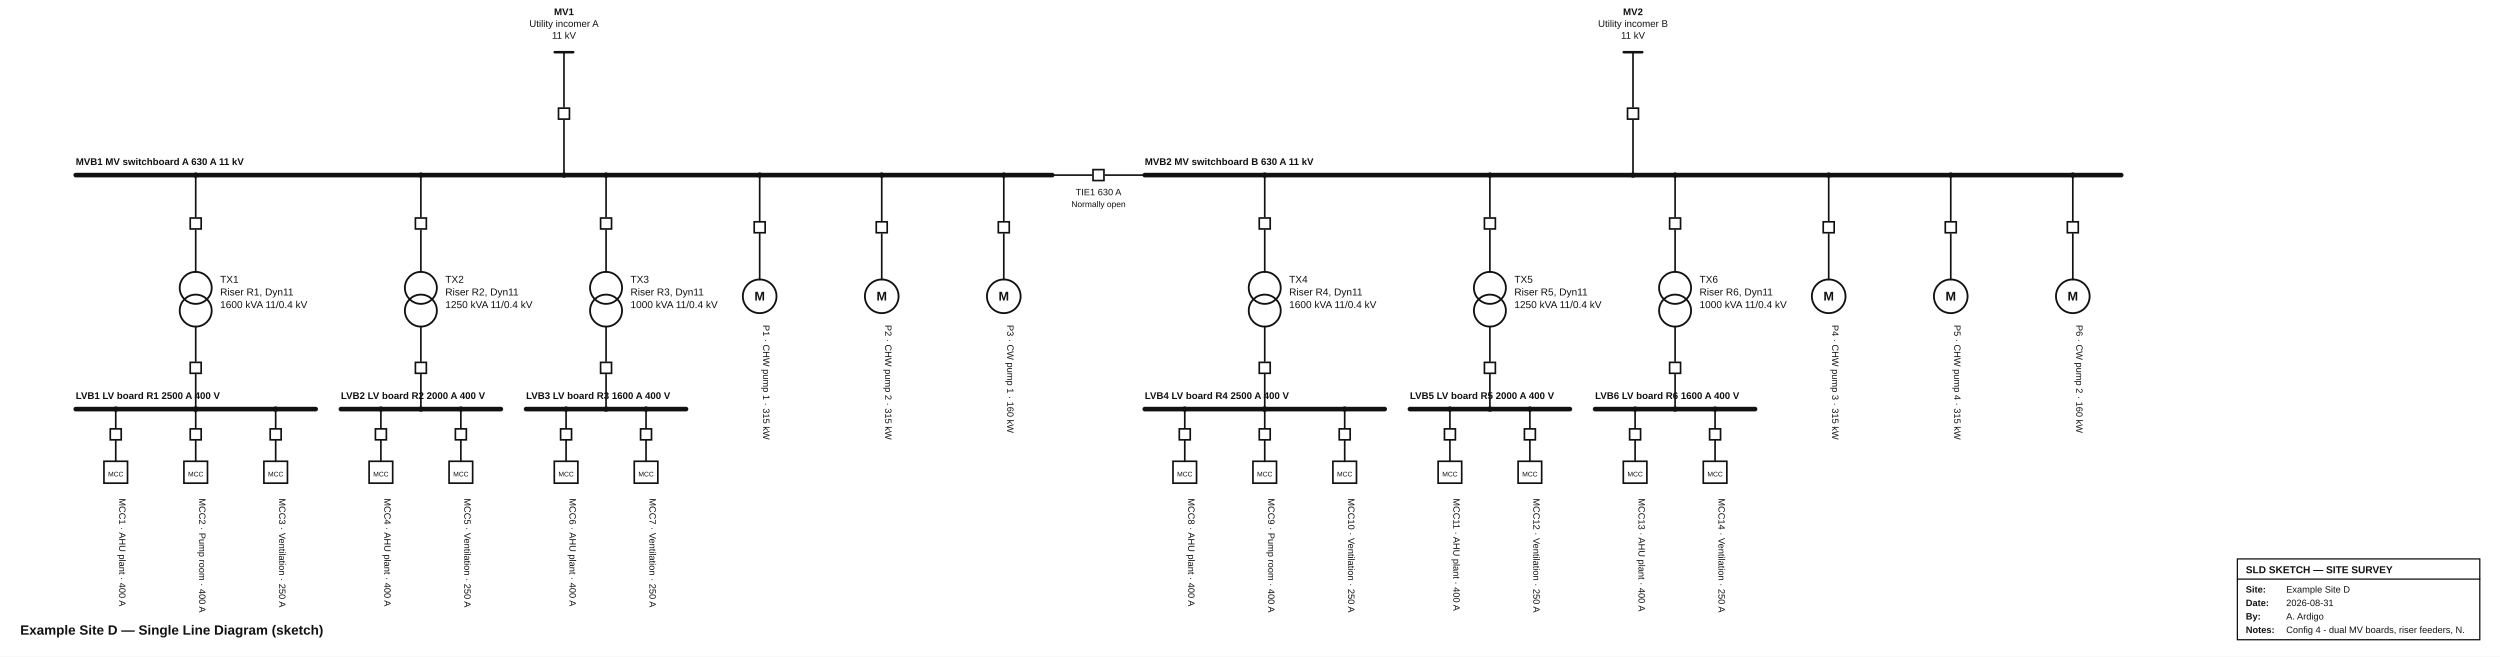
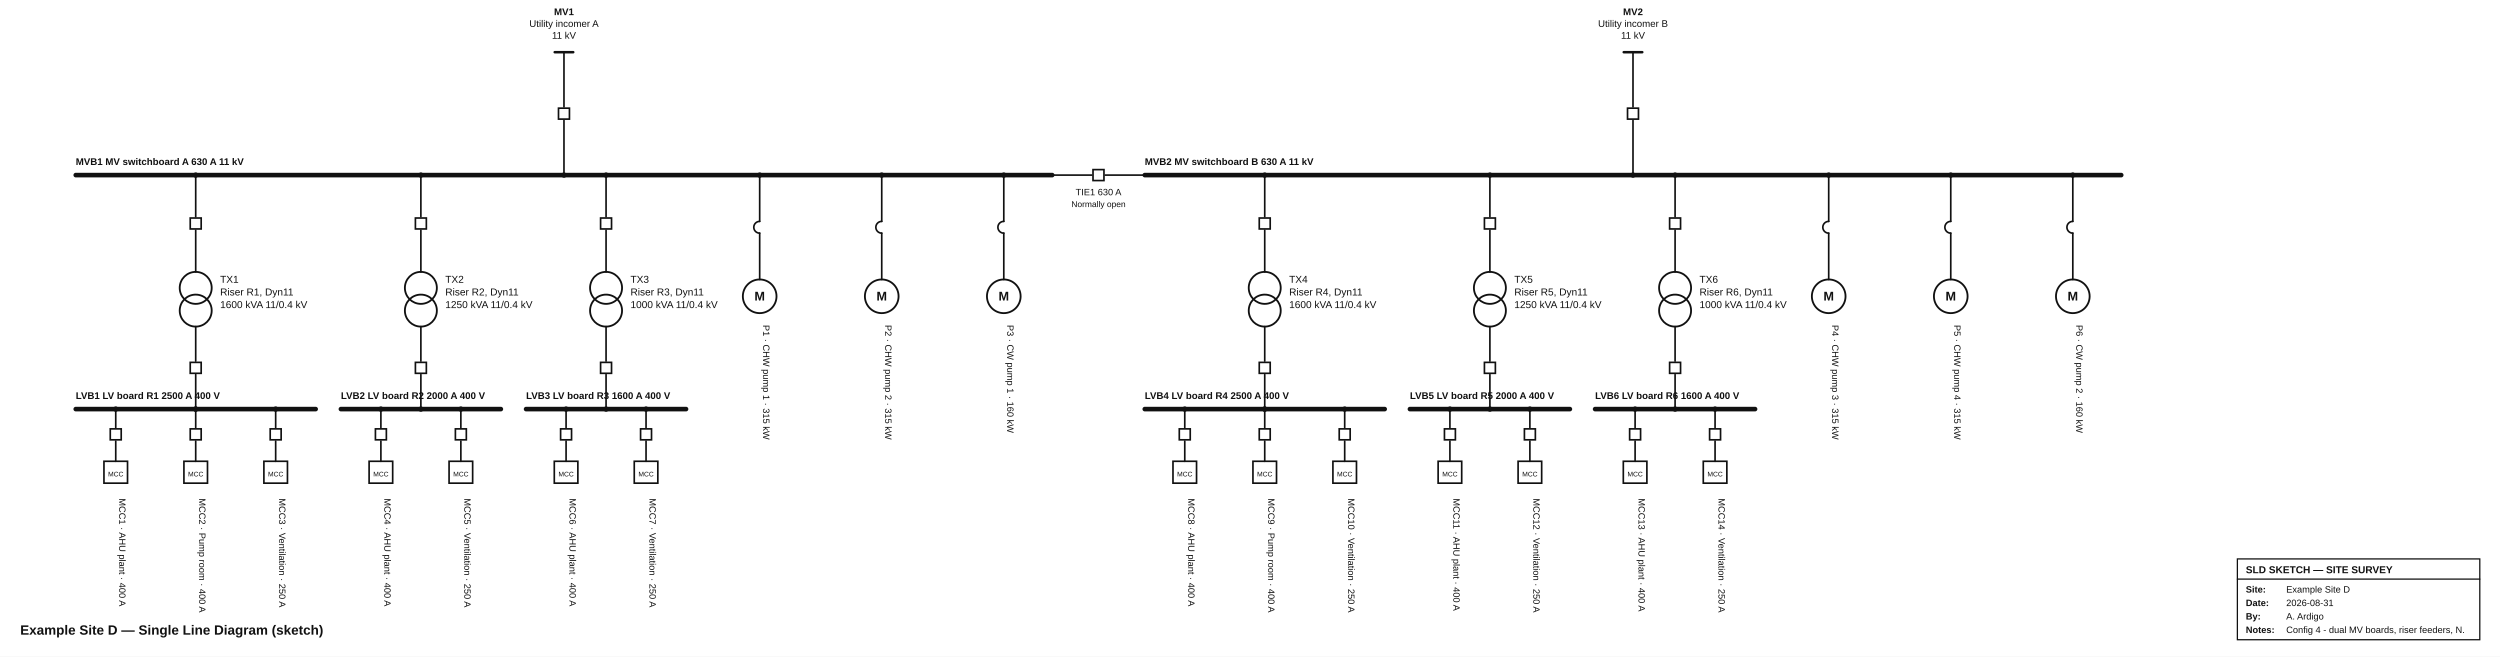
<svg xmlns="http://www.w3.org/2000/svg" width="2970" height="780" viewBox="0 0 2970 780">
  <rect width="100%" height="100%" fill="white" />
  <text x="24.0" y="754.0" font-family="Arial, Helvetica, sans-serif" font-size="16" fill="#111" text-anchor="start" font-weight="bold">Example Site D — Single Line Diagram (sketch)</text>
  <line x1="659.0" y1="62.0" x2="681.0" y2="62.0" stroke="#111" stroke-width="3" stroke-linecap="round" />
  <text x="670.0" y="18.0" font-family="Arial, Helvetica, sans-serif" font-size="11.5" fill="#111" text-anchor="middle" font-weight="bold">MV1</text>
  <text x="670.0" y="32.0" font-family="Arial, Helvetica, sans-serif" font-size="11.5" fill="#111" text-anchor="middle">Utility incomer A</text>
  <text x="670.0" y="46.0" font-family="Arial, Helvetica, sans-serif" font-size="11.5" fill="#111" text-anchor="middle">11 kV</text>
+   <rect x="663.5" y="128.5" width="13.0" height="13.0" fill="white" stroke="#111" stroke-width="2" />
  <line x1="670.0" y1="62.0" x2="670.0" y2="127.0" stroke="#111" stroke-width="2" stroke-linecap="round" />
-   <rect x="663.5" y="128.5" width="13.0" height="13.0" fill="white" stroke="#111" stroke-width="2" />
  <line x1="670.0" y1="143.0" x2="670.0" y2="208.0" stroke="#111" stroke-width="2" stroke-linecap="round" />
  <circle cx="670.0" cy="208.0" r="3.2" fill="#111" />
  <line x1="1929.0" y1="62.0" x2="1951.0" y2="62.0" stroke="#111" stroke-width="3" stroke-linecap="round" />
  <text x="1940.0" y="18.0" font-family="Arial, Helvetica, sans-serif" font-size="11.5" fill="#111" text-anchor="middle" font-weight="bold">MV2</text>
  <text x="1940.0" y="32.0" font-family="Arial, Helvetica, sans-serif" font-size="11.5" fill="#111" text-anchor="middle">Utility incomer B</text>
  <text x="1940.0" y="46.0" font-family="Arial, Helvetica, sans-serif" font-size="11.5" fill="#111" text-anchor="middle">11 kV</text>
+   <rect x="1933.5" y="128.5" width="13.0" height="13.0" fill="white" stroke="#111" stroke-width="2" />
  <line x1="1940.0" y1="62.0" x2="1940.0" y2="127.0" stroke="#111" stroke-width="2" stroke-linecap="round" />
-   <rect x="1933.5" y="128.5" width="13.0" height="13.0" fill="white" stroke="#111" stroke-width="2" />
  <line x1="1940.0" y1="143.0" x2="1940.0" y2="208.0" stroke="#111" stroke-width="2" stroke-linecap="round" />
  <circle cx="1940.0" cy="208.0" r="3.2" fill="#111" />
  <line x1="90.0" y1="208.0" x2="1250.0" y2="208.0" stroke="#111" stroke-width="5.5" stroke-linecap="round" />
  <text x="90.0" y="196.0" font-family="Arial, Helvetica, sans-serif" font-size="11.5" fill="#111" text-anchor="start" font-weight="bold">MVB1 MV switchboard A 630 A 11 kV</text>
  <line x1="1360.0" y1="208.0" x2="2520.0" y2="208.0" stroke="#111" stroke-width="5.5" stroke-linecap="round" />
  <text x="1360.0" y="196.0" font-family="Arial, Helvetica, sans-serif" font-size="11.5" fill="#111" text-anchor="start" font-weight="bold">MVB2 MV switchboard B 630 A 11 kV</text>
-   <line x1="902.5" y1="208.0" x2="902.5" y2="262.0" stroke="#111" stroke-width="2" stroke-linecap="round" />
+   <path d="M 902.5,277.0 A 7,7 0 0 1 902.5,263.0" fill="none" stroke="#111" stroke-width="2" stroke-linecap="round" />
+   <line x1="902.5" y1="208.0" x2="902.5" y2="263.0" stroke="#111" stroke-width="2" stroke-linecap="round" />
+   <line x1="902.5" y1="277.0" x2="902.5" y2="332.0" stroke="#111" stroke-width="2" stroke-linecap="round" />
  <circle cx="902.5" cy="208.0" r="3.2" fill="#111" />
-   <rect x="896.0" y="263.5" width="13.0" height="13.0" fill="white" stroke="#111" stroke-width="2" />
-   <line x1="902.5" y1="278.0" x2="902.5" y2="332.0" stroke="#111" stroke-width="2" stroke-linecap="round" />
  <circle cx="902.5" cy="352.0" r="20" fill="none" stroke="#111" stroke-width="2.2" />
  <text x="902.5" y="357.0" font-family="Arial, Helvetica, sans-serif" font-size="15" fill="#111" text-anchor="middle" font-weight="bold">M</text>
  <text x="0" y="0" transform="translate(906.5,386.0) rotate(90)" font-family="Arial, Helvetica, sans-serif" font-size="11" fill="#111" text-anchor="start">P1 · CHW pump 1 · 315 kW</text>
-   <line x1="1047.5" y1="208.0" x2="1047.5" y2="262.0" stroke="#111" stroke-width="2" stroke-linecap="round" />
+   <path d="M 1047.5,277.0 A 7,7 0 0 1 1047.5,263.0" fill="none" stroke="#111" stroke-width="2" stroke-linecap="round" />
+   <line x1="1047.5" y1="208.0" x2="1047.5" y2="263.0" stroke="#111" stroke-width="2" stroke-linecap="round" />
+   <line x1="1047.5" y1="277.0" x2="1047.5" y2="332.0" stroke="#111" stroke-width="2" stroke-linecap="round" />
  <circle cx="1047.5" cy="208.0" r="3.2" fill="#111" />
-   <rect x="1041.0" y="263.5" width="13.0" height="13.0" fill="white" stroke="#111" stroke-width="2" />
-   <line x1="1047.5" y1="278.0" x2="1047.5" y2="332.0" stroke="#111" stroke-width="2" stroke-linecap="round" />
  <circle cx="1047.5" cy="352.0" r="20" fill="none" stroke="#111" stroke-width="2.2" />
  <text x="1047.5" y="357.0" font-family="Arial, Helvetica, sans-serif" font-size="15" fill="#111" text-anchor="middle" font-weight="bold">M</text>
  <text x="0" y="0" transform="translate(1051.5,386.0) rotate(90)" font-family="Arial, Helvetica, sans-serif" font-size="11" fill="#111" text-anchor="start">P2 · CHW pump 2 · 315 kW</text>
-   <line x1="1192.5" y1="208.0" x2="1192.5" y2="262.0" stroke="#111" stroke-width="2" stroke-linecap="round" />
+   <path d="M 1192.5,277.0 A 7,7 0 0 1 1192.5,263.0" fill="none" stroke="#111" stroke-width="2" stroke-linecap="round" />
+   <line x1="1192.5" y1="208.0" x2="1192.5" y2="263.0" stroke="#111" stroke-width="2" stroke-linecap="round" />
+   <line x1="1192.5" y1="277.0" x2="1192.5" y2="332.0" stroke="#111" stroke-width="2" stroke-linecap="round" />
  <circle cx="1192.5" cy="208.0" r="3.2" fill="#111" />
-   <rect x="1186.0" y="263.5" width="13.0" height="13.0" fill="white" stroke="#111" stroke-width="2" />
-   <line x1="1192.5" y1="278.0" x2="1192.5" y2="332.0" stroke="#111" stroke-width="2" stroke-linecap="round" />
  <circle cx="1192.5" cy="352.0" r="20" fill="none" stroke="#111" stroke-width="2.2" />
  <text x="1192.5" y="357.0" font-family="Arial, Helvetica, sans-serif" font-size="15" fill="#111" text-anchor="middle" font-weight="bold">M</text>
  <text x="0" y="0" transform="translate(1196.5,386.0) rotate(90)" font-family="Arial, Helvetica, sans-serif" font-size="11" fill="#111" text-anchor="start">P3 · CW pump 1 · 160 kW</text>
-   <line x1="2172.5" y1="208.0" x2="2172.5" y2="262.0" stroke="#111" stroke-width="2" stroke-linecap="round" />
+   <path d="M 2172.5,277.0 A 7,7 0 0 1 2172.5,263.0" fill="none" stroke="#111" stroke-width="2" stroke-linecap="round" />
+   <line x1="2172.5" y1="208.0" x2="2172.5" y2="263.0" stroke="#111" stroke-width="2" stroke-linecap="round" />
+   <line x1="2172.5" y1="277.0" x2="2172.5" y2="332.0" stroke="#111" stroke-width="2" stroke-linecap="round" />
  <circle cx="2172.5" cy="208.0" r="3.2" fill="#111" />
-   <rect x="2166.0" y="263.5" width="13.0" height="13.0" fill="white" stroke="#111" stroke-width="2" />
-   <line x1="2172.5" y1="278.0" x2="2172.5" y2="332.0" stroke="#111" stroke-width="2" stroke-linecap="round" />
  <circle cx="2172.5" cy="352.0" r="20" fill="none" stroke="#111" stroke-width="2.2" />
  <text x="2172.5" y="357.0" font-family="Arial, Helvetica, sans-serif" font-size="15" fill="#111" text-anchor="middle" font-weight="bold">M</text>
  <text x="0" y="0" transform="translate(2176.5,386.0) rotate(90)" font-family="Arial, Helvetica, sans-serif" font-size="11" fill="#111" text-anchor="start">P4 · CHW pump 3 · 315 kW</text>
-   <line x1="2317.5" y1="208.0" x2="2317.5" y2="262.0" stroke="#111" stroke-width="2" stroke-linecap="round" />
+   <path d="M 2317.5,277.0 A 7,7 0 0 1 2317.5,263.0" fill="none" stroke="#111" stroke-width="2" stroke-linecap="round" />
+   <line x1="2317.5" y1="208.0" x2="2317.5" y2="263.0" stroke="#111" stroke-width="2" stroke-linecap="round" />
+   <line x1="2317.5" y1="277.0" x2="2317.5" y2="332.0" stroke="#111" stroke-width="2" stroke-linecap="round" />
  <circle cx="2317.5" cy="208.0" r="3.2" fill="#111" />
-   <rect x="2311.0" y="263.5" width="13.0" height="13.0" fill="white" stroke="#111" stroke-width="2" />
-   <line x1="2317.5" y1="278.0" x2="2317.5" y2="332.0" stroke="#111" stroke-width="2" stroke-linecap="round" />
  <circle cx="2317.5" cy="352.0" r="20" fill="none" stroke="#111" stroke-width="2.2" />
  <text x="2317.5" y="357.0" font-family="Arial, Helvetica, sans-serif" font-size="15" fill="#111" text-anchor="middle" font-weight="bold">M</text>
  <text x="0" y="0" transform="translate(2321.5,386.0) rotate(90)" font-family="Arial, Helvetica, sans-serif" font-size="11" fill="#111" text-anchor="start">P5 · CHW pump 4 · 315 kW</text>
-   <line x1="2462.5" y1="208.0" x2="2462.5" y2="262.0" stroke="#111" stroke-width="2" stroke-linecap="round" />
+   <path d="M 2462.5,277.0 A 7,7 0 0 1 2462.5,263.0" fill="none" stroke="#111" stroke-width="2" stroke-linecap="round" />
+   <line x1="2462.5" y1="208.0" x2="2462.5" y2="263.0" stroke="#111" stroke-width="2" stroke-linecap="round" />
+   <line x1="2462.5" y1="277.0" x2="2462.5" y2="332.0" stroke="#111" stroke-width="2" stroke-linecap="round" />
  <circle cx="2462.5" cy="208.0" r="3.2" fill="#111" />
-   <rect x="2456.0" y="263.5" width="13.0" height="13.0" fill="white" stroke="#111" stroke-width="2" />
-   <line x1="2462.5" y1="278.0" x2="2462.5" y2="332.0" stroke="#111" stroke-width="2" stroke-linecap="round" />
  <circle cx="2462.5" cy="352.0" r="20" fill="none" stroke="#111" stroke-width="2.2" />
  <text x="2462.5" y="357.0" font-family="Arial, Helvetica, sans-serif" font-size="15" fill="#111" text-anchor="middle" font-weight="bold">M</text>
  <text x="0" y="0" transform="translate(2466.5,386.0) rotate(90)" font-family="Arial, Helvetica, sans-serif" font-size="11" fill="#111" text-anchor="start">P6 · CW pump 2 · 160 kW</text>
  <circle cx="232.5" cy="342.0" r="19" fill="none" stroke="#111" stroke-width="2.2" />
  <circle cx="232.5" cy="369.0" r="19" fill="none" stroke="#111" stroke-width="2.2" />
  <text x="261.5" y="336.0" font-family="Arial, Helvetica, sans-serif" font-size="12" fill="#111" text-anchor="start">TX1</text>
  <text x="261.5" y="351.0" font-family="Arial, Helvetica, sans-serif" font-size="12" fill="#111" text-anchor="start">Riser R1, Dyn11</text>
  <text x="261.5" y="366.0" font-family="Arial, Helvetica, sans-serif" font-size="12" fill="#111" text-anchor="start">1600 kVA 11/0.4 kV</text>
+   <rect x="226.0" y="259.0" width="13.0" height="13.0" fill="white" stroke="#111" stroke-width="2" />
  <line x1="232.5" y1="208.0" x2="232.5" y2="257.5" stroke="#111" stroke-width="2" stroke-linecap="round" />
+   <line x1="232.5" y1="273.5" x2="232.5" y2="323.0" stroke="#111" stroke-width="2" stroke-linecap="round" />
  <circle cx="232.5" cy="208.0" r="3.2" fill="#111" />
-   <rect x="226.0" y="259.0" width="13.0" height="13.0" fill="white" stroke="#111" stroke-width="2" />
-   <line x1="232.5" y1="273.5" x2="232.5" y2="323.0" stroke="#111" stroke-width="2" stroke-linecap="round" />
+   <rect x="226.0" y="430.5" width="13.0" height="13.0" fill="white" stroke="#111" stroke-width="2" />
  <line x1="232.5" y1="388.0" x2="232.5" y2="429.0" stroke="#111" stroke-width="2" stroke-linecap="round" />
-   <rect x="226.0" y="430.5" width="13.0" height="13.0" fill="white" stroke="#111" stroke-width="2" />
  <line x1="232.5" y1="445.0" x2="232.5" y2="486.0" stroke="#111" stroke-width="2" stroke-linecap="round" />
  <circle cx="232.5" cy="486.0" r="3.2" fill="#111" />
  <circle cx="500.0" cy="342.0" r="19" fill="none" stroke="#111" stroke-width="2.2" />
  <circle cx="500.0" cy="369.0" r="19" fill="none" stroke="#111" stroke-width="2.2" />
  <text x="529.0" y="336.0" font-family="Arial, Helvetica, sans-serif" font-size="12" fill="#111" text-anchor="start">TX2</text>
  <text x="529.0" y="351.0" font-family="Arial, Helvetica, sans-serif" font-size="12" fill="#111" text-anchor="start">Riser R2, Dyn11</text>
  <text x="529.0" y="366.0" font-family="Arial, Helvetica, sans-serif" font-size="12" fill="#111" text-anchor="start">1250 kVA 11/0.4 kV</text>
+   <rect x="493.5" y="259.0" width="13.0" height="13.0" fill="white" stroke="#111" stroke-width="2" />
  <line x1="500.0" y1="208.0" x2="500.0" y2="257.5" stroke="#111" stroke-width="2" stroke-linecap="round" />
+   <line x1="500.0" y1="273.5" x2="500.0" y2="323.0" stroke="#111" stroke-width="2" stroke-linecap="round" />
  <circle cx="500.0" cy="208.0" r="3.2" fill="#111" />
-   <rect x="493.5" y="259.0" width="13.0" height="13.0" fill="white" stroke="#111" stroke-width="2" />
-   <line x1="500.0" y1="273.5" x2="500.0" y2="323.0" stroke="#111" stroke-width="2" stroke-linecap="round" />
+   <rect x="493.5" y="430.5" width="13.0" height="13.0" fill="white" stroke="#111" stroke-width="2" />
  <line x1="500.0" y1="388.0" x2="500.0" y2="429.0" stroke="#111" stroke-width="2" stroke-linecap="round" />
-   <rect x="493.5" y="430.5" width="13.0" height="13.0" fill="white" stroke="#111" stroke-width="2" />
  <line x1="500.0" y1="445.0" x2="500.0" y2="486.0" stroke="#111" stroke-width="2" stroke-linecap="round" />
  <circle cx="500.0" cy="486.0" r="3.2" fill="#111" />
  <circle cx="720.0" cy="342.0" r="19" fill="none" stroke="#111" stroke-width="2.2" />
  <circle cx="720.0" cy="369.0" r="19" fill="none" stroke="#111" stroke-width="2.2" />
  <text x="749.0" y="336.0" font-family="Arial, Helvetica, sans-serif" font-size="12" fill="#111" text-anchor="start">TX3</text>
  <text x="749.0" y="351.0" font-family="Arial, Helvetica, sans-serif" font-size="12" fill="#111" text-anchor="start">Riser R3, Dyn11</text>
  <text x="749.0" y="366.0" font-family="Arial, Helvetica, sans-serif" font-size="12" fill="#111" text-anchor="start">1000 kVA 11/0.4 kV</text>
+   <rect x="713.5" y="259.0" width="13.0" height="13.0" fill="white" stroke="#111" stroke-width="2" />
  <line x1="720.0" y1="208.0" x2="720.0" y2="257.5" stroke="#111" stroke-width="2" stroke-linecap="round" />
+   <line x1="720.0" y1="273.5" x2="720.0" y2="323.0" stroke="#111" stroke-width="2" stroke-linecap="round" />
  <circle cx="720.0" cy="208.0" r="3.2" fill="#111" />
-   <rect x="713.5" y="259.0" width="13.0" height="13.0" fill="white" stroke="#111" stroke-width="2" />
-   <line x1="720.0" y1="273.5" x2="720.0" y2="323.0" stroke="#111" stroke-width="2" stroke-linecap="round" />
+   <rect x="713.5" y="430.5" width="13.0" height="13.0" fill="white" stroke="#111" stroke-width="2" />
  <line x1="720.0" y1="388.0" x2="720.0" y2="429.0" stroke="#111" stroke-width="2" stroke-linecap="round" />
-   <rect x="713.5" y="430.5" width="13.0" height="13.0" fill="white" stroke="#111" stroke-width="2" />
  <line x1="720.0" y1="445.0" x2="720.0" y2="486.0" stroke="#111" stroke-width="2" stroke-linecap="round" />
  <circle cx="720.0" cy="486.0" r="3.2" fill="#111" />
  <circle cx="1502.5" cy="342.0" r="19" fill="none" stroke="#111" stroke-width="2.2" />
  <circle cx="1502.5" cy="369.0" r="19" fill="none" stroke="#111" stroke-width="2.2" />
  <text x="1531.5" y="336.0" font-family="Arial, Helvetica, sans-serif" font-size="12" fill="#111" text-anchor="start">TX4</text>
  <text x="1531.5" y="351.0" font-family="Arial, Helvetica, sans-serif" font-size="12" fill="#111" text-anchor="start">Riser R4, Dyn11</text>
  <text x="1531.5" y="366.0" font-family="Arial, Helvetica, sans-serif" font-size="12" fill="#111" text-anchor="start">1600 kVA 11/0.4 kV</text>
+   <rect x="1496.0" y="259.0" width="13.0" height="13.0" fill="white" stroke="#111" stroke-width="2" />
  <line x1="1502.5" y1="208.0" x2="1502.5" y2="257.5" stroke="#111" stroke-width="2" stroke-linecap="round" />
+   <line x1="1502.5" y1="273.5" x2="1502.5" y2="323.0" stroke="#111" stroke-width="2" stroke-linecap="round" />
  <circle cx="1502.5" cy="208.0" r="3.2" fill="#111" />
-   <rect x="1496.0" y="259.0" width="13.0" height="13.0" fill="white" stroke="#111" stroke-width="2" />
-   <line x1="1502.5" y1="273.5" x2="1502.5" y2="323.0" stroke="#111" stroke-width="2" stroke-linecap="round" />
+   <rect x="1496.0" y="430.5" width="13.0" height="13.0" fill="white" stroke="#111" stroke-width="2" />
  <line x1="1502.5" y1="388.0" x2="1502.5" y2="429.0" stroke="#111" stroke-width="2" stroke-linecap="round" />
-   <rect x="1496.0" y="430.5" width="13.0" height="13.0" fill="white" stroke="#111" stroke-width="2" />
  <line x1="1502.5" y1="445.0" x2="1502.5" y2="486.0" stroke="#111" stroke-width="2" stroke-linecap="round" />
  <circle cx="1502.5" cy="486.0" r="3.2" fill="#111" />
  <circle cx="1770.0" cy="342.0" r="19" fill="none" stroke="#111" stroke-width="2.2" />
  <circle cx="1770.0" cy="369.0" r="19" fill="none" stroke="#111" stroke-width="2.2" />
  <text x="1799.0" y="336.0" font-family="Arial, Helvetica, sans-serif" font-size="12" fill="#111" text-anchor="start">TX5</text>
  <text x="1799.0" y="351.0" font-family="Arial, Helvetica, sans-serif" font-size="12" fill="#111" text-anchor="start">Riser R5, Dyn11</text>
  <text x="1799.0" y="366.0" font-family="Arial, Helvetica, sans-serif" font-size="12" fill="#111" text-anchor="start">1250 kVA 11/0.4 kV</text>
+   <rect x="1763.5" y="259.0" width="13.0" height="13.0" fill="white" stroke="#111" stroke-width="2" />
  <line x1="1770.0" y1="208.0" x2="1770.0" y2="257.5" stroke="#111" stroke-width="2" stroke-linecap="round" />
+   <line x1="1770.0" y1="273.5" x2="1770.0" y2="323.0" stroke="#111" stroke-width="2" stroke-linecap="round" />
  <circle cx="1770.0" cy="208.0" r="3.2" fill="#111" />
-   <rect x="1763.5" y="259.0" width="13.0" height="13.0" fill="white" stroke="#111" stroke-width="2" />
-   <line x1="1770.0" y1="273.5" x2="1770.0" y2="323.0" stroke="#111" stroke-width="2" stroke-linecap="round" />
+   <rect x="1763.5" y="430.5" width="13.0" height="13.0" fill="white" stroke="#111" stroke-width="2" />
  <line x1="1770.0" y1="388.0" x2="1770.0" y2="429.0" stroke="#111" stroke-width="2" stroke-linecap="round" />
-   <rect x="1763.5" y="430.5" width="13.0" height="13.0" fill="white" stroke="#111" stroke-width="2" />
  <line x1="1770.0" y1="445.0" x2="1770.0" y2="486.0" stroke="#111" stroke-width="2" stroke-linecap="round" />
  <circle cx="1770.0" cy="486.0" r="3.2" fill="#111" />
  <circle cx="1990.0" cy="342.0" r="19" fill="none" stroke="#111" stroke-width="2.2" />
  <circle cx="1990.0" cy="369.0" r="19" fill="none" stroke="#111" stroke-width="2.2" />
  <text x="2019.0" y="336.0" font-family="Arial, Helvetica, sans-serif" font-size="12" fill="#111" text-anchor="start">TX6</text>
  <text x="2019.0" y="351.0" font-family="Arial, Helvetica, sans-serif" font-size="12" fill="#111" text-anchor="start">Riser R6, Dyn11</text>
  <text x="2019.0" y="366.0" font-family="Arial, Helvetica, sans-serif" font-size="12" fill="#111" text-anchor="start">1000 kVA 11/0.4 kV</text>
+   <rect x="1983.5" y="259.0" width="13.0" height="13.0" fill="white" stroke="#111" stroke-width="2" />
  <line x1="1990.0" y1="208.0" x2="1990.0" y2="257.5" stroke="#111" stroke-width="2" stroke-linecap="round" />
+   <line x1="1990.0" y1="273.5" x2="1990.0" y2="323.0" stroke="#111" stroke-width="2" stroke-linecap="round" />
  <circle cx="1990.0" cy="208.0" r="3.2" fill="#111" />
-   <rect x="1983.5" y="259.0" width="13.0" height="13.0" fill="white" stroke="#111" stroke-width="2" />
-   <line x1="1990.0" y1="273.5" x2="1990.0" y2="323.0" stroke="#111" stroke-width="2" stroke-linecap="round" />
+   <rect x="1983.5" y="430.5" width="13.0" height="13.0" fill="white" stroke="#111" stroke-width="2" />
  <line x1="1990.0" y1="388.0" x2="1990.0" y2="429.0" stroke="#111" stroke-width="2" stroke-linecap="round" />
-   <rect x="1983.5" y="430.5" width="13.0" height="13.0" fill="white" stroke="#111" stroke-width="2" />
  <line x1="1990.0" y1="445.0" x2="1990.0" y2="486.0" stroke="#111" stroke-width="2" stroke-linecap="round" />
  <circle cx="1990.0" cy="486.0" r="3.2" fill="#111" />
  <line x1="90.0" y1="486.0" x2="375.0" y2="486.0" stroke="#111" stroke-width="5.5" stroke-linecap="round" />
  <text x="90.0" y="474.0" font-family="Arial, Helvetica, sans-serif" font-size="11.5" fill="#111" text-anchor="start" font-weight="bold">LVB1 LV board R1 2500 A 400 V</text>
  <line x1="405.0" y1="486.0" x2="595.0" y2="486.0" stroke="#111" stroke-width="5.5" stroke-linecap="round" />
  <text x="405.0" y="474.0" font-family="Arial, Helvetica, sans-serif" font-size="11.5" fill="#111" text-anchor="start" font-weight="bold">LVB2 LV board R2 2000 A 400 V</text>
  <line x1="625.0" y1="486.0" x2="815.0" y2="486.0" stroke="#111" stroke-width="5.5" stroke-linecap="round" />
  <text x="625.0" y="474.0" font-family="Arial, Helvetica, sans-serif" font-size="11.5" fill="#111" text-anchor="start" font-weight="bold">LVB3 LV board R3 1600 A 400 V</text>
  <line x1="1360.0" y1="486.0" x2="1645.0" y2="486.0" stroke="#111" stroke-width="5.5" stroke-linecap="round" />
  <text x="1360.0" y="474.0" font-family="Arial, Helvetica, sans-serif" font-size="11.5" fill="#111" text-anchor="start" font-weight="bold">LVB4 LV board R4 2500 A 400 V</text>
  <line x1="1675.0" y1="486.0" x2="1865.0" y2="486.0" stroke="#111" stroke-width="5.5" stroke-linecap="round" />
  <text x="1675.0" y="474.0" font-family="Arial, Helvetica, sans-serif" font-size="11.5" fill="#111" text-anchor="start" font-weight="bold">LVB5 LV board R5 2000 A 400 V</text>
  <line x1="1895.0" y1="486.0" x2="2085.0" y2="486.0" stroke="#111" stroke-width="5.5" stroke-linecap="round" />
  <text x="1895.0" y="474.0" font-family="Arial, Helvetica, sans-serif" font-size="11.5" fill="#111" text-anchor="start" font-weight="bold">LVB6 LV board R6 1600 A 400 V</text>
  <line x1="1250.0" y1="208.0" x2="1297.0" y2="208.0" stroke="#111" stroke-width="2" stroke-linecap="round" />
  <rect x="1298.5" y="201.5" width="13.0" height="13.0" fill="white" stroke="#111" stroke-width="2" />
  <line x1="1313.0" y1="208.0" x2="1360.0" y2="208.0" stroke="#111" stroke-width="2" stroke-linecap="round" />
  <text x="1305.0" y="232.0" font-family="Arial, Helvetica, sans-serif" font-size="11" fill="#111" text-anchor="middle">TIE1 630 A</text>
  <text x="1305.0" y="246.0" font-family="Arial, Helvetica, sans-serif" font-size="10" fill="#111" text-anchor="middle">Normally open</text>
-   <line x1="137.5" y1="486.0" x2="137.5" y2="509.0" stroke="#111" stroke-width="2" stroke-linecap="round" />
  <circle cx="137.5" cy="486.0" r="3.2" fill="#111" />
  <rect x="131.0" y="509.5" width="13.0" height="13.0" fill="white" stroke="#111" stroke-width="2" />
-   <line x1="137.5" y1="523.0" x2="137.5" y2="548.0" stroke="#111" stroke-width="2" stroke-linecap="round" />
+   <line x1="137.5" y1="486.0" x2="137.5" y2="508.0" stroke="#111" stroke-width="2" stroke-linecap="round" />
+   <line x1="137.5" y1="524.0" x2="137.5" y2="548.0" stroke="#111" stroke-width="2" stroke-linecap="round" />
  <rect x="123.5" y="548.0" width="28.0" height="26.0" fill="none" stroke="#111" stroke-width="2" />
  <text x="137.5" y="566.0" font-family="Arial, Helvetica, sans-serif" font-size="8" fill="#111" text-anchor="middle">MCC</text>
  <text x="0" y="0" transform="translate(141.5,592.0) rotate(90)" font-family="Arial, Helvetica, sans-serif" font-size="11" fill="#111" text-anchor="start">MCC1 · AHU plant · 400 A</text>
-   <line x1="232.5" y1="486.0" x2="232.5" y2="509.0" stroke="#111" stroke-width="2" stroke-linecap="round" />
  <circle cx="232.5" cy="486.0" r="3.2" fill="#111" />
  <rect x="226.0" y="509.5" width="13.0" height="13.0" fill="white" stroke="#111" stroke-width="2" />
-   <line x1="232.5" y1="523.0" x2="232.5" y2="548.0" stroke="#111" stroke-width="2" stroke-linecap="round" />
+   <line x1="232.5" y1="486.0" x2="232.5" y2="508.0" stroke="#111" stroke-width="2" stroke-linecap="round" />
+   <line x1="232.5" y1="524.0" x2="232.5" y2="548.0" stroke="#111" stroke-width="2" stroke-linecap="round" />
  <rect x="218.5" y="548.0" width="28.0" height="26.0" fill="none" stroke="#111" stroke-width="2" />
  <text x="232.5" y="566.0" font-family="Arial, Helvetica, sans-serif" font-size="8" fill="#111" text-anchor="middle">MCC</text>
  <text x="0" y="0" transform="translate(236.5,592.0) rotate(90)" font-family="Arial, Helvetica, sans-serif" font-size="11" fill="#111" text-anchor="start">MCC2 · Pump room · 400 A</text>
-   <line x1="327.5" y1="486.0" x2="327.5" y2="509.0" stroke="#111" stroke-width="2" stroke-linecap="round" />
  <circle cx="327.5" cy="486.0" r="3.2" fill="#111" />
  <rect x="321.0" y="509.5" width="13.0" height="13.0" fill="white" stroke="#111" stroke-width="2" />
-   <line x1="327.5" y1="523.0" x2="327.5" y2="548.0" stroke="#111" stroke-width="2" stroke-linecap="round" />
+   <line x1="327.5" y1="486.0" x2="327.5" y2="508.0" stroke="#111" stroke-width="2" stroke-linecap="round" />
+   <line x1="327.5" y1="524.0" x2="327.5" y2="548.0" stroke="#111" stroke-width="2" stroke-linecap="round" />
  <rect x="313.5" y="548.0" width="28.0" height="26.0" fill="none" stroke="#111" stroke-width="2" />
  <text x="327.5" y="566.0" font-family="Arial, Helvetica, sans-serif" font-size="8" fill="#111" text-anchor="middle">MCC</text>
  <text x="0" y="0" transform="translate(331.5,592.0) rotate(90)" font-family="Arial, Helvetica, sans-serif" font-size="11" fill="#111" text-anchor="start">MCC3 · Ventilation · 250 A</text>
-   <line x1="452.5" y1="486.0" x2="452.5" y2="509.0" stroke="#111" stroke-width="2" stroke-linecap="round" />
  <circle cx="452.5" cy="486.0" r="3.2" fill="#111" />
  <rect x="446.0" y="509.5" width="13.0" height="13.0" fill="white" stroke="#111" stroke-width="2" />
-   <line x1="452.5" y1="523.0" x2="452.5" y2="548.0" stroke="#111" stroke-width="2" stroke-linecap="round" />
+   <line x1="452.5" y1="486.0" x2="452.5" y2="508.0" stroke="#111" stroke-width="2" stroke-linecap="round" />
+   <line x1="452.5" y1="524.0" x2="452.5" y2="548.0" stroke="#111" stroke-width="2" stroke-linecap="round" />
  <rect x="438.5" y="548.0" width="28.0" height="26.0" fill="none" stroke="#111" stroke-width="2" />
  <text x="452.5" y="566.0" font-family="Arial, Helvetica, sans-serif" font-size="8" fill="#111" text-anchor="middle">MCC</text>
  <text x="0" y="0" transform="translate(456.5,592.0) rotate(90)" font-family="Arial, Helvetica, sans-serif" font-size="11" fill="#111" text-anchor="start">MCC4 · AHU plant · 400 A</text>
-   <line x1="547.5" y1="486.0" x2="547.5" y2="509.0" stroke="#111" stroke-width="2" stroke-linecap="round" />
  <circle cx="547.5" cy="486.0" r="3.2" fill="#111" />
  <rect x="541.0" y="509.5" width="13.0" height="13.0" fill="white" stroke="#111" stroke-width="2" />
-   <line x1="547.5" y1="523.0" x2="547.5" y2="548.0" stroke="#111" stroke-width="2" stroke-linecap="round" />
+   <line x1="547.5" y1="486.0" x2="547.5" y2="508.0" stroke="#111" stroke-width="2" stroke-linecap="round" />
+   <line x1="547.5" y1="524.0" x2="547.5" y2="548.0" stroke="#111" stroke-width="2" stroke-linecap="round" />
  <rect x="533.5" y="548.0" width="28.0" height="26.0" fill="none" stroke="#111" stroke-width="2" />
  <text x="547.5" y="566.0" font-family="Arial, Helvetica, sans-serif" font-size="8" fill="#111" text-anchor="middle">MCC</text>
  <text x="0" y="0" transform="translate(551.5,592.0) rotate(90)" font-family="Arial, Helvetica, sans-serif" font-size="11" fill="#111" text-anchor="start">MCC5 · Ventilation · 250 A</text>
-   <line x1="672.5" y1="486.0" x2="672.5" y2="509.0" stroke="#111" stroke-width="2" stroke-linecap="round" />
  <circle cx="672.5" cy="486.0" r="3.2" fill="#111" />
  <rect x="666.0" y="509.5" width="13.0" height="13.0" fill="white" stroke="#111" stroke-width="2" />
-   <line x1="672.5" y1="523.0" x2="672.5" y2="548.0" stroke="#111" stroke-width="2" stroke-linecap="round" />
+   <line x1="672.5" y1="486.0" x2="672.5" y2="508.0" stroke="#111" stroke-width="2" stroke-linecap="round" />
+   <line x1="672.5" y1="524.0" x2="672.5" y2="548.0" stroke="#111" stroke-width="2" stroke-linecap="round" />
  <rect x="658.5" y="548.0" width="28.0" height="26.0" fill="none" stroke="#111" stroke-width="2" />
  <text x="672.5" y="566.0" font-family="Arial, Helvetica, sans-serif" font-size="8" fill="#111" text-anchor="middle">MCC</text>
  <text x="0" y="0" transform="translate(676.5,592.0) rotate(90)" font-family="Arial, Helvetica, sans-serif" font-size="11" fill="#111" text-anchor="start">MCC6 · AHU plant · 400 A</text>
-   <line x1="767.5" y1="486.0" x2="767.5" y2="509.0" stroke="#111" stroke-width="2" stroke-linecap="round" />
  <circle cx="767.5" cy="486.0" r="3.2" fill="#111" />
  <rect x="761.0" y="509.5" width="13.0" height="13.0" fill="white" stroke="#111" stroke-width="2" />
-   <line x1="767.5" y1="523.0" x2="767.5" y2="548.0" stroke="#111" stroke-width="2" stroke-linecap="round" />
+   <line x1="767.5" y1="486.0" x2="767.5" y2="508.0" stroke="#111" stroke-width="2" stroke-linecap="round" />
+   <line x1="767.5" y1="524.0" x2="767.5" y2="548.0" stroke="#111" stroke-width="2" stroke-linecap="round" />
  <rect x="753.5" y="548.0" width="28.0" height="26.0" fill="none" stroke="#111" stroke-width="2" />
  <text x="767.5" y="566.0" font-family="Arial, Helvetica, sans-serif" font-size="8" fill="#111" text-anchor="middle">MCC</text>
  <text x="0" y="0" transform="translate(771.5,592.0) rotate(90)" font-family="Arial, Helvetica, sans-serif" font-size="11" fill="#111" text-anchor="start">MCC7 · Ventilation · 250 A</text>
-   <line x1="1407.5" y1="486.0" x2="1407.5" y2="509.0" stroke="#111" stroke-width="2" stroke-linecap="round" />
  <circle cx="1407.5" cy="486.0" r="3.2" fill="#111" />
  <rect x="1401.0" y="509.5" width="13.0" height="13.0" fill="white" stroke="#111" stroke-width="2" />
-   <line x1="1407.5" y1="523.0" x2="1407.5" y2="548.0" stroke="#111" stroke-width="2" stroke-linecap="round" />
+   <line x1="1407.5" y1="486.0" x2="1407.5" y2="508.0" stroke="#111" stroke-width="2" stroke-linecap="round" />
+   <line x1="1407.5" y1="524.0" x2="1407.5" y2="548.0" stroke="#111" stroke-width="2" stroke-linecap="round" />
  <rect x="1393.5" y="548.0" width="28.0" height="26.0" fill="none" stroke="#111" stroke-width="2" />
  <text x="1407.5" y="566.0" font-family="Arial, Helvetica, sans-serif" font-size="8" fill="#111" text-anchor="middle">MCC</text>
  <text x="0" y="0" transform="translate(1411.5,592.0) rotate(90)" font-family="Arial, Helvetica, sans-serif" font-size="11" fill="#111" text-anchor="start">MCC8 · AHU plant · 400 A</text>
-   <line x1="1502.5" y1="486.0" x2="1502.5" y2="509.0" stroke="#111" stroke-width="2" stroke-linecap="round" />
  <circle cx="1502.5" cy="486.0" r="3.2" fill="#111" />
  <rect x="1496.0" y="509.5" width="13.0" height="13.0" fill="white" stroke="#111" stroke-width="2" />
-   <line x1="1502.5" y1="523.0" x2="1502.5" y2="548.0" stroke="#111" stroke-width="2" stroke-linecap="round" />
+   <line x1="1502.5" y1="486.0" x2="1502.5" y2="508.0" stroke="#111" stroke-width="2" stroke-linecap="round" />
+   <line x1="1502.5" y1="524.0" x2="1502.5" y2="548.0" stroke="#111" stroke-width="2" stroke-linecap="round" />
  <rect x="1488.5" y="548.0" width="28.0" height="26.0" fill="none" stroke="#111" stroke-width="2" />
  <text x="1502.5" y="566.0" font-family="Arial, Helvetica, sans-serif" font-size="8" fill="#111" text-anchor="middle">MCC</text>
  <text x="0" y="0" transform="translate(1506.5,592.0) rotate(90)" font-family="Arial, Helvetica, sans-serif" font-size="11" fill="#111" text-anchor="start">MCC9 · Pump room · 400 A</text>
-   <line x1="1597.5" y1="486.0" x2="1597.5" y2="509.0" stroke="#111" stroke-width="2" stroke-linecap="round" />
  <circle cx="1597.5" cy="486.0" r="3.2" fill="#111" />
  <rect x="1591.0" y="509.5" width="13.0" height="13.0" fill="white" stroke="#111" stroke-width="2" />
-   <line x1="1597.5" y1="523.0" x2="1597.5" y2="548.0" stroke="#111" stroke-width="2" stroke-linecap="round" />
+   <line x1="1597.5" y1="486.0" x2="1597.5" y2="508.0" stroke="#111" stroke-width="2" stroke-linecap="round" />
+   <line x1="1597.5" y1="524.0" x2="1597.5" y2="548.0" stroke="#111" stroke-width="2" stroke-linecap="round" />
  <rect x="1583.5" y="548.0" width="28.0" height="26.0" fill="none" stroke="#111" stroke-width="2" />
  <text x="1597.5" y="566.0" font-family="Arial, Helvetica, sans-serif" font-size="8" fill="#111" text-anchor="middle">MCC</text>
  <text x="0" y="0" transform="translate(1601.5,592.0) rotate(90)" font-family="Arial, Helvetica, sans-serif" font-size="11" fill="#111" text-anchor="start">MCC10 · Ventilation · 250 A</text>
-   <line x1="1722.5" y1="486.0" x2="1722.5" y2="509.0" stroke="#111" stroke-width="2" stroke-linecap="round" />
  <circle cx="1722.5" cy="486.0" r="3.2" fill="#111" />
  <rect x="1716.0" y="509.5" width="13.0" height="13.0" fill="white" stroke="#111" stroke-width="2" />
-   <line x1="1722.5" y1="523.0" x2="1722.5" y2="548.0" stroke="#111" stroke-width="2" stroke-linecap="round" />
+   <line x1="1722.5" y1="486.0" x2="1722.5" y2="508.0" stroke="#111" stroke-width="2" stroke-linecap="round" />
+   <line x1="1722.5" y1="524.0" x2="1722.5" y2="548.0" stroke="#111" stroke-width="2" stroke-linecap="round" />
  <rect x="1708.5" y="548.0" width="28.0" height="26.0" fill="none" stroke="#111" stroke-width="2" />
  <text x="1722.5" y="566.0" font-family="Arial, Helvetica, sans-serif" font-size="8" fill="#111" text-anchor="middle">MCC</text>
  <text x="0" y="0" transform="translate(1726.5,592.0) rotate(90)" font-family="Arial, Helvetica, sans-serif" font-size="11" fill="#111" text-anchor="start">MCC11 · AHU plant · 400 A</text>
-   <line x1="1817.5" y1="486.0" x2="1817.5" y2="509.0" stroke="#111" stroke-width="2" stroke-linecap="round" />
  <circle cx="1817.5" cy="486.0" r="3.2" fill="#111" />
  <rect x="1811.0" y="509.5" width="13.0" height="13.0" fill="white" stroke="#111" stroke-width="2" />
-   <line x1="1817.5" y1="523.0" x2="1817.5" y2="548.0" stroke="#111" stroke-width="2" stroke-linecap="round" />
+   <line x1="1817.5" y1="486.0" x2="1817.5" y2="508.0" stroke="#111" stroke-width="2" stroke-linecap="round" />
+   <line x1="1817.5" y1="524.0" x2="1817.5" y2="548.0" stroke="#111" stroke-width="2" stroke-linecap="round" />
  <rect x="1803.5" y="548.0" width="28.0" height="26.0" fill="none" stroke="#111" stroke-width="2" />
  <text x="1817.5" y="566.0" font-family="Arial, Helvetica, sans-serif" font-size="8" fill="#111" text-anchor="middle">MCC</text>
  <text x="0" y="0" transform="translate(1821.5,592.0) rotate(90)" font-family="Arial, Helvetica, sans-serif" font-size="11" fill="#111" text-anchor="start">MCC12 · Ventilation · 250 A</text>
-   <line x1="1942.5" y1="486.0" x2="1942.5" y2="509.0" stroke="#111" stroke-width="2" stroke-linecap="round" />
  <circle cx="1942.5" cy="486.0" r="3.2" fill="#111" />
  <rect x="1936.0" y="509.5" width="13.0" height="13.0" fill="white" stroke="#111" stroke-width="2" />
-   <line x1="1942.5" y1="523.0" x2="1942.5" y2="548.0" stroke="#111" stroke-width="2" stroke-linecap="round" />
+   <line x1="1942.5" y1="486.0" x2="1942.5" y2="508.0" stroke="#111" stroke-width="2" stroke-linecap="round" />
+   <line x1="1942.5" y1="524.0" x2="1942.5" y2="548.0" stroke="#111" stroke-width="2" stroke-linecap="round" />
  <rect x="1928.5" y="548.0" width="28.0" height="26.0" fill="none" stroke="#111" stroke-width="2" />
  <text x="1942.5" y="566.0" font-family="Arial, Helvetica, sans-serif" font-size="8" fill="#111" text-anchor="middle">MCC</text>
  <text x="0" y="0" transform="translate(1946.5,592.0) rotate(90)" font-family="Arial, Helvetica, sans-serif" font-size="11" fill="#111" text-anchor="start">MCC13 · AHU plant · 400 A</text>
-   <line x1="2037.5" y1="486.0" x2="2037.5" y2="509.0" stroke="#111" stroke-width="2" stroke-linecap="round" />
  <circle cx="2037.5" cy="486.0" r="3.2" fill="#111" />
  <rect x="2031.0" y="509.5" width="13.0" height="13.0" fill="white" stroke="#111" stroke-width="2" />
-   <line x1="2037.5" y1="523.0" x2="2037.5" y2="548.0" stroke="#111" stroke-width="2" stroke-linecap="round" />
+   <line x1="2037.5" y1="486.0" x2="2037.5" y2="508.0" stroke="#111" stroke-width="2" stroke-linecap="round" />
+   <line x1="2037.5" y1="524.0" x2="2037.5" y2="548.0" stroke="#111" stroke-width="2" stroke-linecap="round" />
  <rect x="2023.5" y="548.0" width="28.0" height="26.0" fill="none" stroke="#111" stroke-width="2" />
  <text x="2037.5" y="566.0" font-family="Arial, Helvetica, sans-serif" font-size="8" fill="#111" text-anchor="middle">MCC</text>
  <text x="0" y="0" transform="translate(2041.5,592.0) rotate(90)" font-family="Arial, Helvetica, sans-serif" font-size="11" fill="#111" text-anchor="start">MCC14 · Ventilation · 250 A</text>
  <rect x="2658.0" y="664.0" width="288.0" height="96.0" fill="none" stroke="#111" stroke-width="1.5" />
  <line x1="2658.0" y1="688.0" x2="2946.0" y2="688.0" stroke="#111" stroke-width="1.5" stroke-linecap="round" />
  <text x="2668.0" y="681.0" font-family="Arial, Helvetica, sans-serif" font-size="12" fill="#111" text-anchor="start" font-weight="bold">SLD SKETCH — SITE SURVEY</text>
  <text x="2668.0" y="704.0" font-family="Arial, Helvetica, sans-serif" font-size="11" fill="#111" text-anchor="start" font-weight="bold">Site:</text>
  <text x="2716.0" y="704.0" font-family="Arial, Helvetica, sans-serif" font-size="11" fill="#111" text-anchor="start">Example Site D</text>
  <text x="2668.0" y="720.0" font-family="Arial, Helvetica, sans-serif" font-size="11" fill="#111" text-anchor="start" font-weight="bold">Date:</text>
  <text x="2716.0" y="720.0" font-family="Arial, Helvetica, sans-serif" font-size="11" fill="#111" text-anchor="start">2026-08-31</text>
  <text x="2668.0" y="736.0" font-family="Arial, Helvetica, sans-serif" font-size="11" fill="#111" text-anchor="start" font-weight="bold">By:</text>
  <text x="2716.0" y="736.0" font-family="Arial, Helvetica, sans-serif" font-size="11" fill="#111" text-anchor="start">A. Ardigo</text>
  <text x="2668.0" y="752.0" font-family="Arial, Helvetica, sans-serif" font-size="11" fill="#111" text-anchor="start" font-weight="bold">Notes:</text>
  <text x="2716.0" y="752.0" font-family="Arial, Helvetica, sans-serif" font-size="11" fill="#111" text-anchor="start">Config 4 - dual MV boards, riser feeders, N.</text>
</svg>
